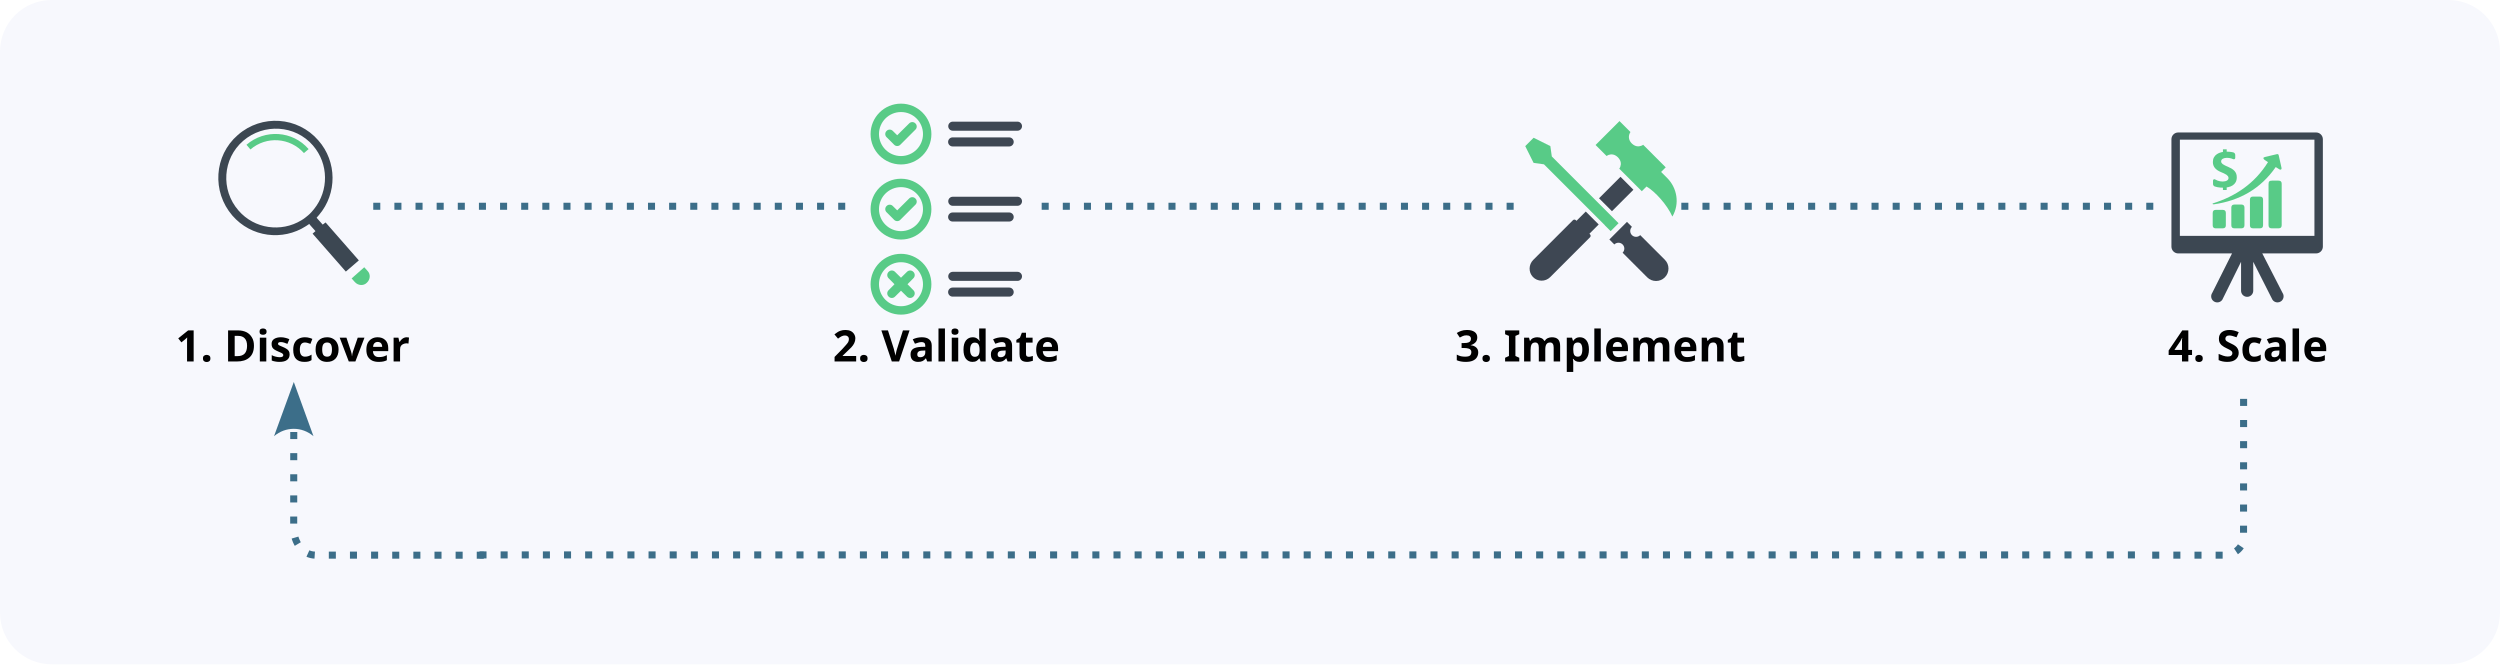
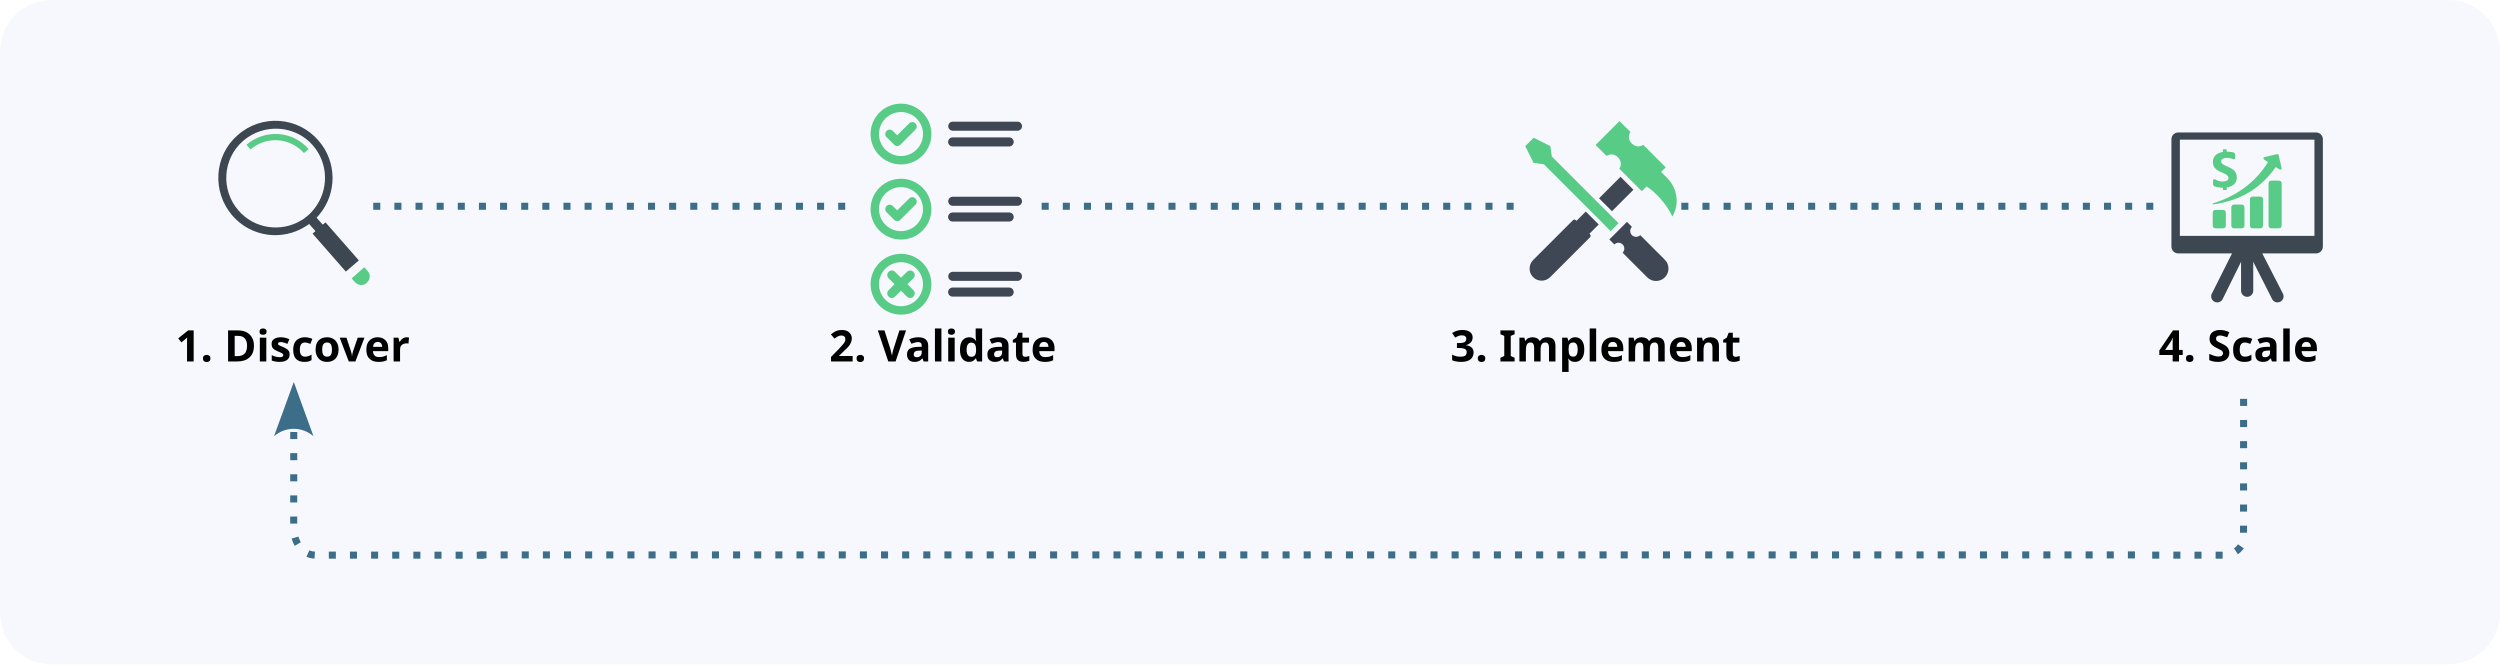
<svg xmlns="http://www.w3.org/2000/svg" width="1073.042" height="285.13" viewBox="0 0 283.909 75.441" version="1.1" id="svg1" xml:space="preserve">
  <defs id="defs1">
    <marker style="overflow:visible" id="ConcaveTriangle" refX="0" refY="0" orient="auto-start-reverse" markerWidth="1" markerHeight="1" viewBox="0 0 1 1" preserveAspectRatio="xMidYMid">
      <path transform="scale(0.7)" d="M -2,-4 9,0 -2,4 c 2,-2.33 2,-5.66 0,-8 z" style="fill:context-stroke;fill-rule:evenodd;stroke:none" id="path17" />
    </marker>
    <linearGradient id="swatch11">
      <stop style="stop-color:#000000;stop-opacity:1;" offset="0" id="stop11" />
    </linearGradient>
  </defs>
  <g id="layer1" transform="translate(-33.40333,-3.284902)">
    <rect style="fill:#f7f8fd;fill-opacity:1;stroke:#3c6e89;stroke-width:0;stroke-linecap:butt;stroke-linejoin:bevel;stroke-miterlimit:0;stroke-dasharray:none;stroke-dashoffset:0;paint-order:fill markers stroke" id="rect1" width="283.909" height="75.441" x="33.403" y="3.285" ry="5.858" />
  </g>
  <g id="layer2" transform="translate(-33.40333,-3.284902)">
    <text xml:space="preserve" style="font-weight:bold;font-size:4.939px;line-height:1.25;font-family:Verdana;-inkscape-font-specification:'Verdana, Bold';stroke-width:0.265" x="53.349" y="44.336" id="text7">
-       <tspan id="tspan7" style="font-size:4.939px;stroke-width:0.265" x="53.349" y="44.336">1. Discover</tspan>
+       <tspan id="tspan7" style="font-style:normal;font-variant:normal;font-weight:bold;font-stretch:normal;font-size:4.939px;font-family:Montserrat;-inkscape-font-specification:Montserrat;stroke-width:0.265" x="53.349" y="44.336">1. Discover</tspan>
    </text>
-     <text xml:space="preserve" style="font-weight:bold;font-size:4.939px;line-height:1.25;font-family:Verdana;-inkscape-font-specification:'Verdana, Bold';stroke-width:0.265" x="127.976" y="44.336" id="text7-6">
-       <tspan id="tspan7-5" style="font-size:4.939px;stroke-width:0.265" x="127.976" y="44.336">2. Validate</tspan>
+     <text xml:space="preserve" style="font-weight:bold;font-size:4.939px;line-height:1.25;font-family:Verdana;-inkscape-font-specification:'Verdana, Bold';stroke-width:0.265" x="127.575" y="44.336" id="text7-6">
+       <tspan id="tspan7-5" style="font-style:normal;font-variant:normal;font-weight:bold;font-stretch:normal;font-size:4.939px;font-family:Montserrat;-inkscape-font-specification:Montserrat;stroke-width:0.265" x="127.575" y="44.336">2. Validate</tspan>
    </text>
-     <text xml:space="preserve" style="font-weight:bold;font-size:4.939px;line-height:1.25;font-family:Verdana;-inkscape-font-specification:'Verdana, Bold';stroke-width:0.265" x="279.605" y="44.336" id="text7-1">
-       <tspan id="tspan7-7" style="font-size:4.939px;stroke-width:0.265" x="279.605" y="44.336">4. Scale</tspan>
+     <text xml:space="preserve" style="font-weight:bold;font-size:4.939px;line-height:1.25;font-family:Verdana;-inkscape-font-specification:'Verdana, Bold';stroke-width:0.265" x="278.547" y="44.336" id="text7-1">
+       <tspan id="tspan7-7" style="font-style:normal;font-variant:normal;font-weight:bold;font-stretch:normal;font-size:4.939px;font-family:Montserrat;-inkscape-font-specification:Montserrat;stroke-width:0.265" x="278.547" y="44.336">4. Scale</tspan>
    </text>
-     <text xml:space="preserve" style="font-weight:bold;font-size:4.939px;line-height:1.25;font-family:Verdana;-inkscape-font-specification:'Verdana, Bold';stroke-width:0.265" x="198.654" y="44.336" id="text7-6-2">
-       <tspan id="tspan7-5-4" style="font-size:4.939px;stroke-width:0.265" x="198.654" y="44.336">3. Implement</tspan>
+     <text xml:space="preserve" style="font-weight:bold;font-size:4.939px;line-height:1.25;font-family:Verdana;-inkscape-font-specification:'Verdana, Bold';stroke-width:0.265" x="198.125" y="44.336" id="text7-6-2">
+       <tspan id="tspan7-5-4" style="font-style:normal;font-variant:normal;font-weight:bold;font-stretch:normal;font-size:4.939px;font-family:Montserrat;-inkscape-font-specification:Montserrat;stroke-width:0.265" x="198.125" y="44.336">3. Implement</tspan>
    </text>
    <path id="rect9-2-4-7" style="fill:#782121;fill-opacity:0;stroke:#3c6e89;stroke-width:0.8;stroke-miterlimit:0;stroke-dasharray:0.8, 1.6;stroke-dashoffset:0;stroke-opacity:1;marker-end:url(#ConcaveTriangle)" d="m 88.344,66.336 -19.137,-0.009 c -1.359,-8.32e-4 -2.453,-1.364 -2.451,-3.057 l 0.008,-11.566" />
    <g id="g3" transform="matrix(0.4103239,0,0,0.4103239,53.67885,13.20101)">
      <path class="st0" d="m 36,17.1 -1.3,1.1 C 30.9,13.9 24.3,13.4 19.9,17.2 L 18.8,15.9 C 23.9,11.5 31.6,12 36,17.1 Z" id="path1" />
      <path class="st0" d="m 47.9,52.9 0.9,1 c 0.9,1 2.4,1.1 3.3,0.2 1,-0.9 1.1,-2.4 0.2,-3.3 l -0.9,-1 z" id="path2" />
      <path class="st1" d="m 16.4,13.2 c -6.6,5.7 -7.2,15.7 -1.5,22.3 5.2,6 13.9,7.1 20.4,2.9 0.3,-0.2 0.6,-0.4 0.9,-0.6 0,0.1 0.1,0.1 0.1,0.2 l 1.6,1.8 -0.8,0.7 9.2,10.5 3.6,-3.1 -9.2,-10.5 -0.8,0.6 -1.6,-1.8 c 0,-0.1 -0.1,-0.1 -0.1,-0.1 0.2,-0.3 0.5,-0.5 0.7,-0.8 5,-5.9 5,-14.7 -0.2,-20.6 C 33,8.1 23,7.4 16.4,13.2 Z m 21.1,20.5 c -0.5,0.6 -1,1.2 -1.6,1.7 -0.6,0.5 -1.2,1 -1.9,1.4 -5.6,3.4 -13,2.4 -17.4,-2.7 -5,-5.7 -4.4,-14.4 1.3,-19.3 5.7,-4.9 14.4,-4.4 19.3,1.3 4.4,5.1 4.4,12.5 0.3,17.6 z" id="path3" />
    </g>
    <g id="g9" transform="matrix(0.3138306,0,0,0.3138306,278.5557,17.9358)">
      <path d="M 56.94,1.25 H 7.06 C 5.701,1.25 4.6,2.351 4.6,3.71 v 38.851 c 0,1.359 1.101,2.46 2.46,2.46 h 19.468 l -7.161,14.274 c -0.69,1.004 -0.435,2.377 0.569,3.067 1.004,0.69 2.377,0.435 3.067,-0.569 l 6.791,-13.736 v 10.466 c 0,1.218 0.987,2.206 2.206,2.206 1.218,0 2.206,-0.987 2.206,-2.206 V 48.057 l 6.961,13.736 c 0.428,0.623 1.118,0.957 1.82,0.957 0.43,0 0.865,-0.126 1.247,-0.388 1.004,-0.69 1.259,-2.063 0.569,-3.067 L 37.473,45.021 H 56.94 c 1.359,0 2.46,-1.101 2.46,-2.46 V 3.71 C 59.4,2.351 58.298,1.25 56.94,1.25 Z M 56.346,38.676 H 7.654 V 3.863 h 48.692 z" fill="#3c4752" id="path1-3" />
      <g id="g8">
        <g id="g7">
          <path d="m 19.498,26.947 c 8.423,-2.628 15.293,-7.319 20.046,-14.969 -0.46,-0.3 -0.904,-0.556 -1.305,-0.869 -0.18,-0.141 -0.367,-0.393 -0.37,-0.596 -0.002,-0.128 0.317,-0.329 0.52,-0.379 1.436,-0.356 2.881,-0.672 4.318,-1.021 0.393,-0.095 0.625,0.004 0.715,0.399 0.349,1.54 0.703,3.079 1.03,4.624 0.034,0.16 -0.048,0.423 -0.17,0.513 -0.116,0.086 -0.387,0.072 -0.531,-0.006 -0.471,-0.257 -0.915,-0.563 -1.41,-0.875 -5.459,7.873 -13.055,12.155 -22.41,13.493 -0.126,0.018 -0.267,-0.062 -0.401,-0.096 -0.009,-0.074 -0.02,-0.146 -0.032,-0.218 z" fill="#58cb87" id="path2-6" />
          <g id="g6">
            <path d="m 31.029,31.67 c -0.001,1.041 0.005,2.083 -0.002,3.124 -0.006,0.787 -0.354,1.141 -1.132,1.149 -0.841,0.009 -1.682,0.01 -2.523,-10e-4 -0.743,-0.01 -1.097,-0.365 -1.099,-1.117 -0.008,-2.123 -0.009,-4.245 -0.001,-6.368 0.003,-0.754 0.356,-1.107 1.1,-1.118 0.861,-0.012 1.722,-0.013 2.583,-10e-4 0.699,0.009 1.063,0.375 1.072,1.088 0.012,1.081 0.002,2.162 0.002,3.244 z" fill="#58cb87" id="path3-7" />
            <path d="m 19.533,32.578 c -0.001,-0.721 -0.007,-1.442 10e-4,-2.163 0.009,-0.796 0.346,-1.143 1.126,-1.153 0.841,-0.01 1.682,-0.01 2.523,-0.001 0.737,0.007 1.102,0.368 1.107,1.113 0.01,1.502 0.01,3.004 -0.002,4.506 -0.005,0.681 -0.364,1.048 -1.033,1.059 -0.901,0.016 -1.803,0.017 -2.704,-10e-4 -0.64,-0.013 -1,-0.379 -1.014,-1.018 -0.015,-0.779 -0.003,-1.561 -0.004,-2.342 z" fill="#58cb87" id="path4" />
            <path d="m 39.738,27.249 c 0,-2.424 -0.002,-4.848 10e-4,-7.272 0.001,-0.989 0.308,-1.297 1.285,-1.301 0.761,-0.003 1.523,-0.002 2.284,0.001 0.827,0.004 1.19,0.343 1.191,1.153 0.005,4.988 0.004,9.977 -0.001,14.965 -10e-4,0.789 -0.353,1.14 -1.133,1.149 -0.821,0.01 -1.643,0.007 -2.464,0.002 -0.808,-0.005 -1.159,-0.356 -1.16,-1.184 -0.006,-2.505 -0.003,-5.009 -0.003,-7.513 z" fill="#58cb87" id="path5" />
            <path d="m 37.763,30.258 c 0,1.502 0.004,3.004 -0.002,4.507 -0.003,0.826 -0.347,1.171 -1.164,1.178 -0.821,0.007 -1.642,0.008 -2.464,0 -0.756,-0.007 -1.125,-0.353 -1.126,-1.091 -0.008,-3.105 -0.007,-6.209 0,-9.314 0.002,-0.713 0.364,-1.074 1.071,-1.085 0.861,-0.013 1.723,-0.011 2.584,-10e-4 0.742,0.009 1.094,0.365 1.098,1.119 0.009,1.563 0.003,3.125 0.003,4.687 z" fill="#58cb87" id="path6" />
          </g>
        </g>
        <path d="m 27.844,19.239 c -0.266,0.477 -0.628,0.865 -1.085,1.16 -0.457,0.296 -0.989,0.509 -1.595,0.638 -0.185,0.039 -0.373,0.073 -0.565,0.099 v 0.94 H 23.241 V 21.23 c -0.691,0 -1.347,-0.058 -1.97,-0.175 -0.355,-0.067 -0.683,-0.153 -0.985,-0.258 -0.38,-0.132 -0.637,-0.488 -0.637,-0.891 v -1.252 c 0,-0.376 0.41,-0.609 0.733,-0.415 0.297,0.177 0.606,0.324 0.927,0.439 0.598,0.214 1.201,0.32 1.811,0.32 0.041,0 0.081,0 0.12,-0.002 0.307,-0.006 0.579,-0.038 0.816,-0.095 0.208,-0.05 0.388,-0.115 0.543,-0.196 0.044,-0.023 0.086,-0.047 0.125,-0.072 0.179,-0.114 0.312,-0.249 0.4,-0.404 0.088,-0.155 0.132,-0.324 0.132,-0.505 0,-0.246 -0.07,-0.465 -0.211,-0.659 -0.114,-0.158 -0.263,-0.305 -0.446,-0.443 -0.042,-0.032 -0.085,-0.063 -0.13,-0.093 -0.243,-0.164 -0.532,-0.322 -0.866,-0.474 -0.118,-0.053 -0.239,-0.108 -0.363,-0.163 -0.228,-0.099 -0.468,-0.201 -0.718,-0.303 -0.984,-0.409 -1.718,-0.911 -2.202,-1.502 -0.483,-0.592 -0.725,-1.306 -0.725,-2.144 0,-0.656 0.132,-1.22 0.396,-1.692 0.264,-0.471 0.622,-0.86 1.076,-1.164 0.454,-0.304 0.98,-0.529 1.578,-0.672 C 22.84,8.368 23.038,8.329 23.24,8.298 V 7.351 h 1.36 v 0.846 c 0.634,0.003 1.197,0.042 1.69,0.119 0.237,0.037 0.465,0.083 0.686,0.139 0.42,0.106 0.716,0.482 0.716,0.914 v 1.105 c 0,0.355 -0.366,0.593 -0.69,0.447 -0.249,-0.111 -0.505,-0.203 -0.769,-0.276 -0.264,-0.073 -0.526,-0.127 -0.787,-0.163 -0.26,-0.035 -0.508,-0.053 -0.742,-0.053 -0.035,0 -0.07,0 -0.103,0.002 -0.282,0.005 -0.541,0.036 -0.776,0.091 -0.224,0.052 -0.418,0.122 -0.582,0.211 -0.03,0.015 -0.058,0.031 -0.086,0.048 -0.181,0.111 -0.322,0.244 -0.421,0.399 -0.1,0.155 -0.15,0.33 -0.15,0.523 0,0.211 0.056,0.399 0.167,0.566 0.112,0.167 0.27,0.326 0.475,0.475 0.005,0.003 0.01,0.008 0.015,0.011 0.202,0.145 0.446,0.288 0.732,0.428 0.192,0.095 0.401,0.191 0.627,0.289 0.118,0.051 0.24,0.103 0.366,0.155 0.504,0.211 0.957,0.435 1.358,0.672 0.401,0.237 0.745,0.505 1.033,0.804 0.287,0.299 0.506,0.64 0.659,1.024 0.153,0.384 0.229,0.83 0.229,1.34 -0.002,0.704 -0.136,1.294 -0.403,1.772 z" fill="#58cb87" id="path7" />
      </g>
    </g>
    <g id="g4" transform="matrix(0.2977194,0,0,0.2977194,205.6874,16.58856)">
      <path d="m 57.252,23.206 c -0.099,-0.1 -1.028,-1.028 -2.306,-2.306 l -0.002,-0.002 1.762,-1.759 c -3.204,-3.204 -8.601,-8.601 -8.601,-8.601 -0.951,0.678 -2.202,0.805 -3.248,0.288 -0.389,-0.193 -0.764,-0.459 -1.1,-0.795 C 43.475,9.749 43.243,9.441 43.062,9.118 42.455,8.039 42.547,6.702 43.251,5.683 L 39.067,1.5 31.73,8.836 v 0 l -1.786,1.786 4.184,4.185 c 0.961,-0.672 2.219,-0.796 3.266,-0.268 0.38,0.191 0.746,0.453 1.074,0.781 0.335,0.335 0.6,0.709 0.793,1.097 0.518,1.044 0.394,2.293 -0.279,3.244 l 1.783,1.783 10e-4,-10e-4 4.929,4.929 -10e-4,0.001 1.884,1.884 1.799,-1.799 c 3.237,1.871 7.864,6.954 9.864,11.46 2.888,-4.914 1.804,-10.919 -1.989,-14.712 z" fill="#58cb87" id="path1-5" />
      <path d="m 57.754,57.752 c 0,1.215 -0.464,2.43 -1.39,3.357 -1.854,1.854 -4.861,1.854 -6.716,0 l -9.39,-9.389 c 0.873,-0.873 0.873,-2.287 0,-3.16 -0.873,-0.873 -2.288,-0.873 -3.159,0 l -1.894,-1.895 0.771,-0.77 2.24,-2.239 2.934,-2.936 0.771,-0.771 1.894,1.895 c -0.873,0.871 -0.873,2.287 0,3.159 0.873,0.873 2.287,0.873 3.16,0 l 9.389,9.391 c 0.926,0.927 1.39,2.142 1.39,3.358 z" fill="#3e4753" id="path2-3" />
      <polygon fill="#58cb87" points="33.454,41.246 34.455,42.247 35.695,43.487 38.716,40.465 37.477,39.226 13.253,15.002 12.694,11.044 6.316,7.863 3.117,11.061 6.298,17.44 10.256,17.999 33.479,41.221 " id="polygon2" />
      <g id="g3-5">
        <path d="m 27.593,44.476 0.001,-10e-4 3.538,-3.539 -4.93,-4.929 -2.104,2.104 v 0.001 l -1.434,1.435 h -0.001 l -0.24,-0.24 c -0.305,-0.305 -0.802,-0.305 -1.107,0 l -10.97,10.969 -2.38,2.382 -1.796,1.794 c -1.778,1.78 -1.874,4.678 -0.138,6.499 1.789,1.876 4.772,1.902 6.594,0.08 L 27.833,45.823 c 0.307,-0.305 0.307,-0.8 0,-1.108 z" fill="#3e4753" id="path3-6" />
        <polyline fill="#3e4753" points="39.394,22.816 39.45,22.76 43.43,26.74 43.43,26.741 44.378,27.69 44.324,27.744 44.324,27.745     40.257,31.811 39.626,32.442 36.191,35.877 31.262,30.948 39.45,22.76   " id="polyline3" />
      </g>
    </g>
    <g id="g13" transform="matrix(0.3844141,0,0,0.3844141,128.5668,14.73444)">
      <g id="g2">
        <path d="m 18.615,0.833 c -4.962,0 -8.984,4.022 -8.984,8.984 0,4.962 4.022,8.984 8.984,8.984 4.962,0 8.985,-4.022 8.985,-8.984 0,-4.961 -4.023,-8.984 -8.985,-8.984 z m 0,15.485 c -3.59,0 -6.501,-2.91 -6.501,-6.501 0,-3.59 2.91,-6.501 6.501,-6.501 3.591,0 6.501,2.91 6.501,6.501 0,3.591 -2.91,6.501 -6.501,6.501 z" fill="#58cb87" id="path1-2" />
        <path d="M 22.873,6.672 C 22.631,6.419 22.304,6.279 21.952,6.279 c 0,0 0,0 0,0 -0.354,0 -0.682,0.141 -0.921,0.392 l -2.559,2.536 -0.97,0.97 L 16.204,8.9 C 15.961,8.644 15.633,8.503 15.28,8.503 c 0,0 0,0 0,0 -0.354,0 -0.682,0.141 -0.918,0.389 -0.256,0.243 -0.397,0.571 -0.397,0.925 0,0.354 0.141,0.682 0.393,0.921 l 2.217,2.217 c 0.229,0.255 0.567,0.401 0.929,0.401 0.361,0 0.699,-0.146 0.921,-0.393 l 4.444,-4.445 c 0.256,-0.243 0.397,-0.571 0.397,-0.925 0,-0.352 -0.14,-0.679 -0.393,-0.921 z" fill="#58cb87" id="path2-9" />
      </g>
      <g id="g4-1">
        <path d="m 18.615,45.199 c -4.962,0 -8.984,4.022 -8.984,8.984 0,4.962 4.022,8.984 8.984,8.984 4.962,0 8.984,-4.022 8.984,-8.984 0.001,-4.962 -4.022,-8.984 -8.984,-8.984 z m 0,15.484 c -3.59,0 -6.501,-2.91 -6.501,-6.501 0,-3.59 2.91,-6.501 6.501,-6.501 3.591,0 6.501,2.91 6.501,6.501 0,3.591 -2.91,6.501 -6.501,6.501 z" fill="#58cb87" id="path3-2" />
        <path d="m 22.269,55.942 c 0.541,0.514 0.541,1.381 0,1.895 -0.514,0.541 -1.38,0.541 -1.894,0 l -1.76,-1.732 -1.76,1.732 c -0.514,0.541 -1.38,0.541 -1.894,0 -0.542,-0.514 -0.542,-1.38 0,-1.895 l 1.732,-1.759 -1.732,-1.76 c -0.541,-0.514 -0.541,-1.38 0,-1.895 0.514,-0.541 1.38,-0.541 1.894,0 l 1.76,1.733 1.76,-1.733 c 0.514,-0.541 1.38,-0.541 1.894,0 0.542,0.514 0.542,1.381 0,1.895 l -1.732,1.76 z" fill="#58cb87" id="path4-7" />
      </g>
      <g id="g6-0">
        <path d="M 53.028,8.834 H 33.916 c -0.74,0 -1.341,-0.6 -1.341,-1.341 0,-0.741 0.6,-1.341 1.341,-1.341 h 19.112 c 0.741,0 1.341,0.6 1.341,1.341 0,0.741 -0.601,1.341 -1.341,1.341 z" fill="#3e4753" id="path5-9" />
        <path d="M 50.574,13.482 H 33.875 c -0.74,0 -1.341,-0.6 -1.341,-1.341 0,-0.741 0.6,-1.341 1.341,-1.341 h 16.699 c 0.741,0 1.341,0.6 1.341,1.341 0,0.741 -0.6,1.341 -1.341,1.341 z" fill="#3e4753" id="path6-3" />
      </g>
      <g id="g8-6">
        <path d="m 18.615,23.016 c -4.962,0 -8.984,4.022 -8.984,8.984 0,4.962 4.022,8.984 8.984,8.984 4.962,0 8.985,-4.022 8.985,-8.984 0,-4.962 -4.023,-8.984 -8.985,-8.984 z m 0,15.485 c -3.59,0 -6.501,-2.91 -6.501,-6.501 0,-3.59 2.91,-6.501 6.501,-6.501 3.591,0 6.501,2.91 6.501,6.501 0,3.59 -2.91,6.501 -6.501,6.501 z" fill="#58cb87" id="path7-0" />
        <path d="m 22.873,28.855 c -0.242,-0.253 -0.569,-0.393 -0.921,-0.393 0,0 0,0 0,0 -0.354,0 -0.682,0.141 -0.921,0.392 l -2.559,2.536 -0.97,0.97 -1.298,-1.278 c -0.243,-0.256 -0.571,-0.397 -0.924,-0.397 0,0 0,0 0,0 -0.354,0 -0.682,0.141 -0.918,0.389 -0.256,0.243 -0.397,0.571 -0.397,0.925 0,0.354 0.141,0.682 0.393,0.921 l 2.217,2.217 c 0.229,0.255 0.567,0.401 0.929,0.401 0.361,0 0.699,-0.146 0.921,-0.393 L 22.869,30.7 c 0.256,-0.243 0.397,-0.571 0.397,-0.925 0,-0.351 -0.14,-0.678 -0.393,-0.92 z" fill="#58cb87" id="path8-6" />
      </g>
      <g id="g10">
        <path d="M 53.028,31.017 H 33.916 c -0.74,0 -1.341,-0.6 -1.341,-1.341 0,-0.741 0.6,-1.341 1.341,-1.341 h 19.112 c 0.741,0 1.341,0.6 1.341,1.341 0,0.741 -0.601,1.341 -1.341,1.341 z" fill="#3e4753" id="path9" />
        <path d="M 50.574,35.665 H 33.875 c -0.74,0 -1.341,-0.6 -1.341,-1.341 0,-0.741 0.6,-1.341 1.341,-1.341 h 16.699 c 0.741,0 1.341,0.6 1.341,1.341 0,0.741 -0.6,1.341 -1.341,1.341 z" fill="#3e4753" id="path10" />
      </g>
      <g id="g12">
        <path d="M 53.028,53.199 H 33.916 c -0.74,0 -1.341,-0.6 -1.341,-1.341 0,-0.741 0.6,-1.341 1.341,-1.341 h 19.112 c 0.741,0 1.341,0.6 1.341,1.341 0,0.741 -0.601,1.341 -1.341,1.341 z" fill="#3e4753" id="path11" />
        <path d="M 50.574,57.847 H 33.875 c -0.74,0 -1.341,-0.6 -1.341,-1.341 0,-0.741 0.6,-1.341 1.341,-1.341 h 16.699 c 0.741,0 1.341,0.6 1.341,1.341 0,0.741 -0.6,1.341 -1.341,1.341 z" fill="#3e4753" id="path12" />
      </g>
    </g>
    <path style="fill:#3c6e89;fill-opacity:1;stroke:#3c6e89;stroke-width:0.8;stroke-linecap:butt;stroke-linejoin:miter;stroke-dasharray:0.8, 1.6;stroke-dashoffset:0;stroke-opacity:1" d="M 75.791,26.709 H 129.991" id="path13" />
    <path id="rect9-2-4-7-7" style="fill:#782121;fill-opacity:0;stroke:#3c6e89;stroke-width:0.8;stroke-miterlimit:0;stroke-dasharray:0.8, 1.6;stroke-dashoffset:0" d="m 288.196,48.583 -0.008,15.734 c -0.002,1.118 -1.022,2.017 -2.291,2.016 l -8.671,-0.005" />
    <path style="fill:#3c6e89;fill-opacity:1;stroke:#3c6e89;stroke-width:0.8;stroke-linecap:butt;stroke-linejoin:miter;stroke-dasharray:0.8, 1.6;stroke-dashoffset:0;stroke-opacity:1" d="M 87.854,66.303 H 277.064" id="path13-5-0" />
    <path style="fill:#3c6e89;fill-opacity:1;stroke:#3c6e89;stroke-width:0.8;stroke-linecap:butt;stroke-linejoin:miter;stroke-dasharray:0.8, 1.6;stroke-dashoffset:0;stroke-opacity:1" d="m 151.699,26.709 h 54.2" id="path13-9" />
    <path style="fill:#3c6e89;fill-opacity:1;stroke:#3c6e89;stroke-width:0.8;stroke-linecap:butt;stroke-linejoin:miter;stroke-dasharray:0.8, 1.6;stroke-dashoffset:0;stroke-opacity:1" d="m 224.341,26.709 h 54.2" id="path13-7" />
  </g>
  <style type="text/css" id="style1">
	.st0{fill:#58CB87;}
	.st1{fill:#3C4752;}
	.st2{fill:#393737;}
</style>
</svg>
